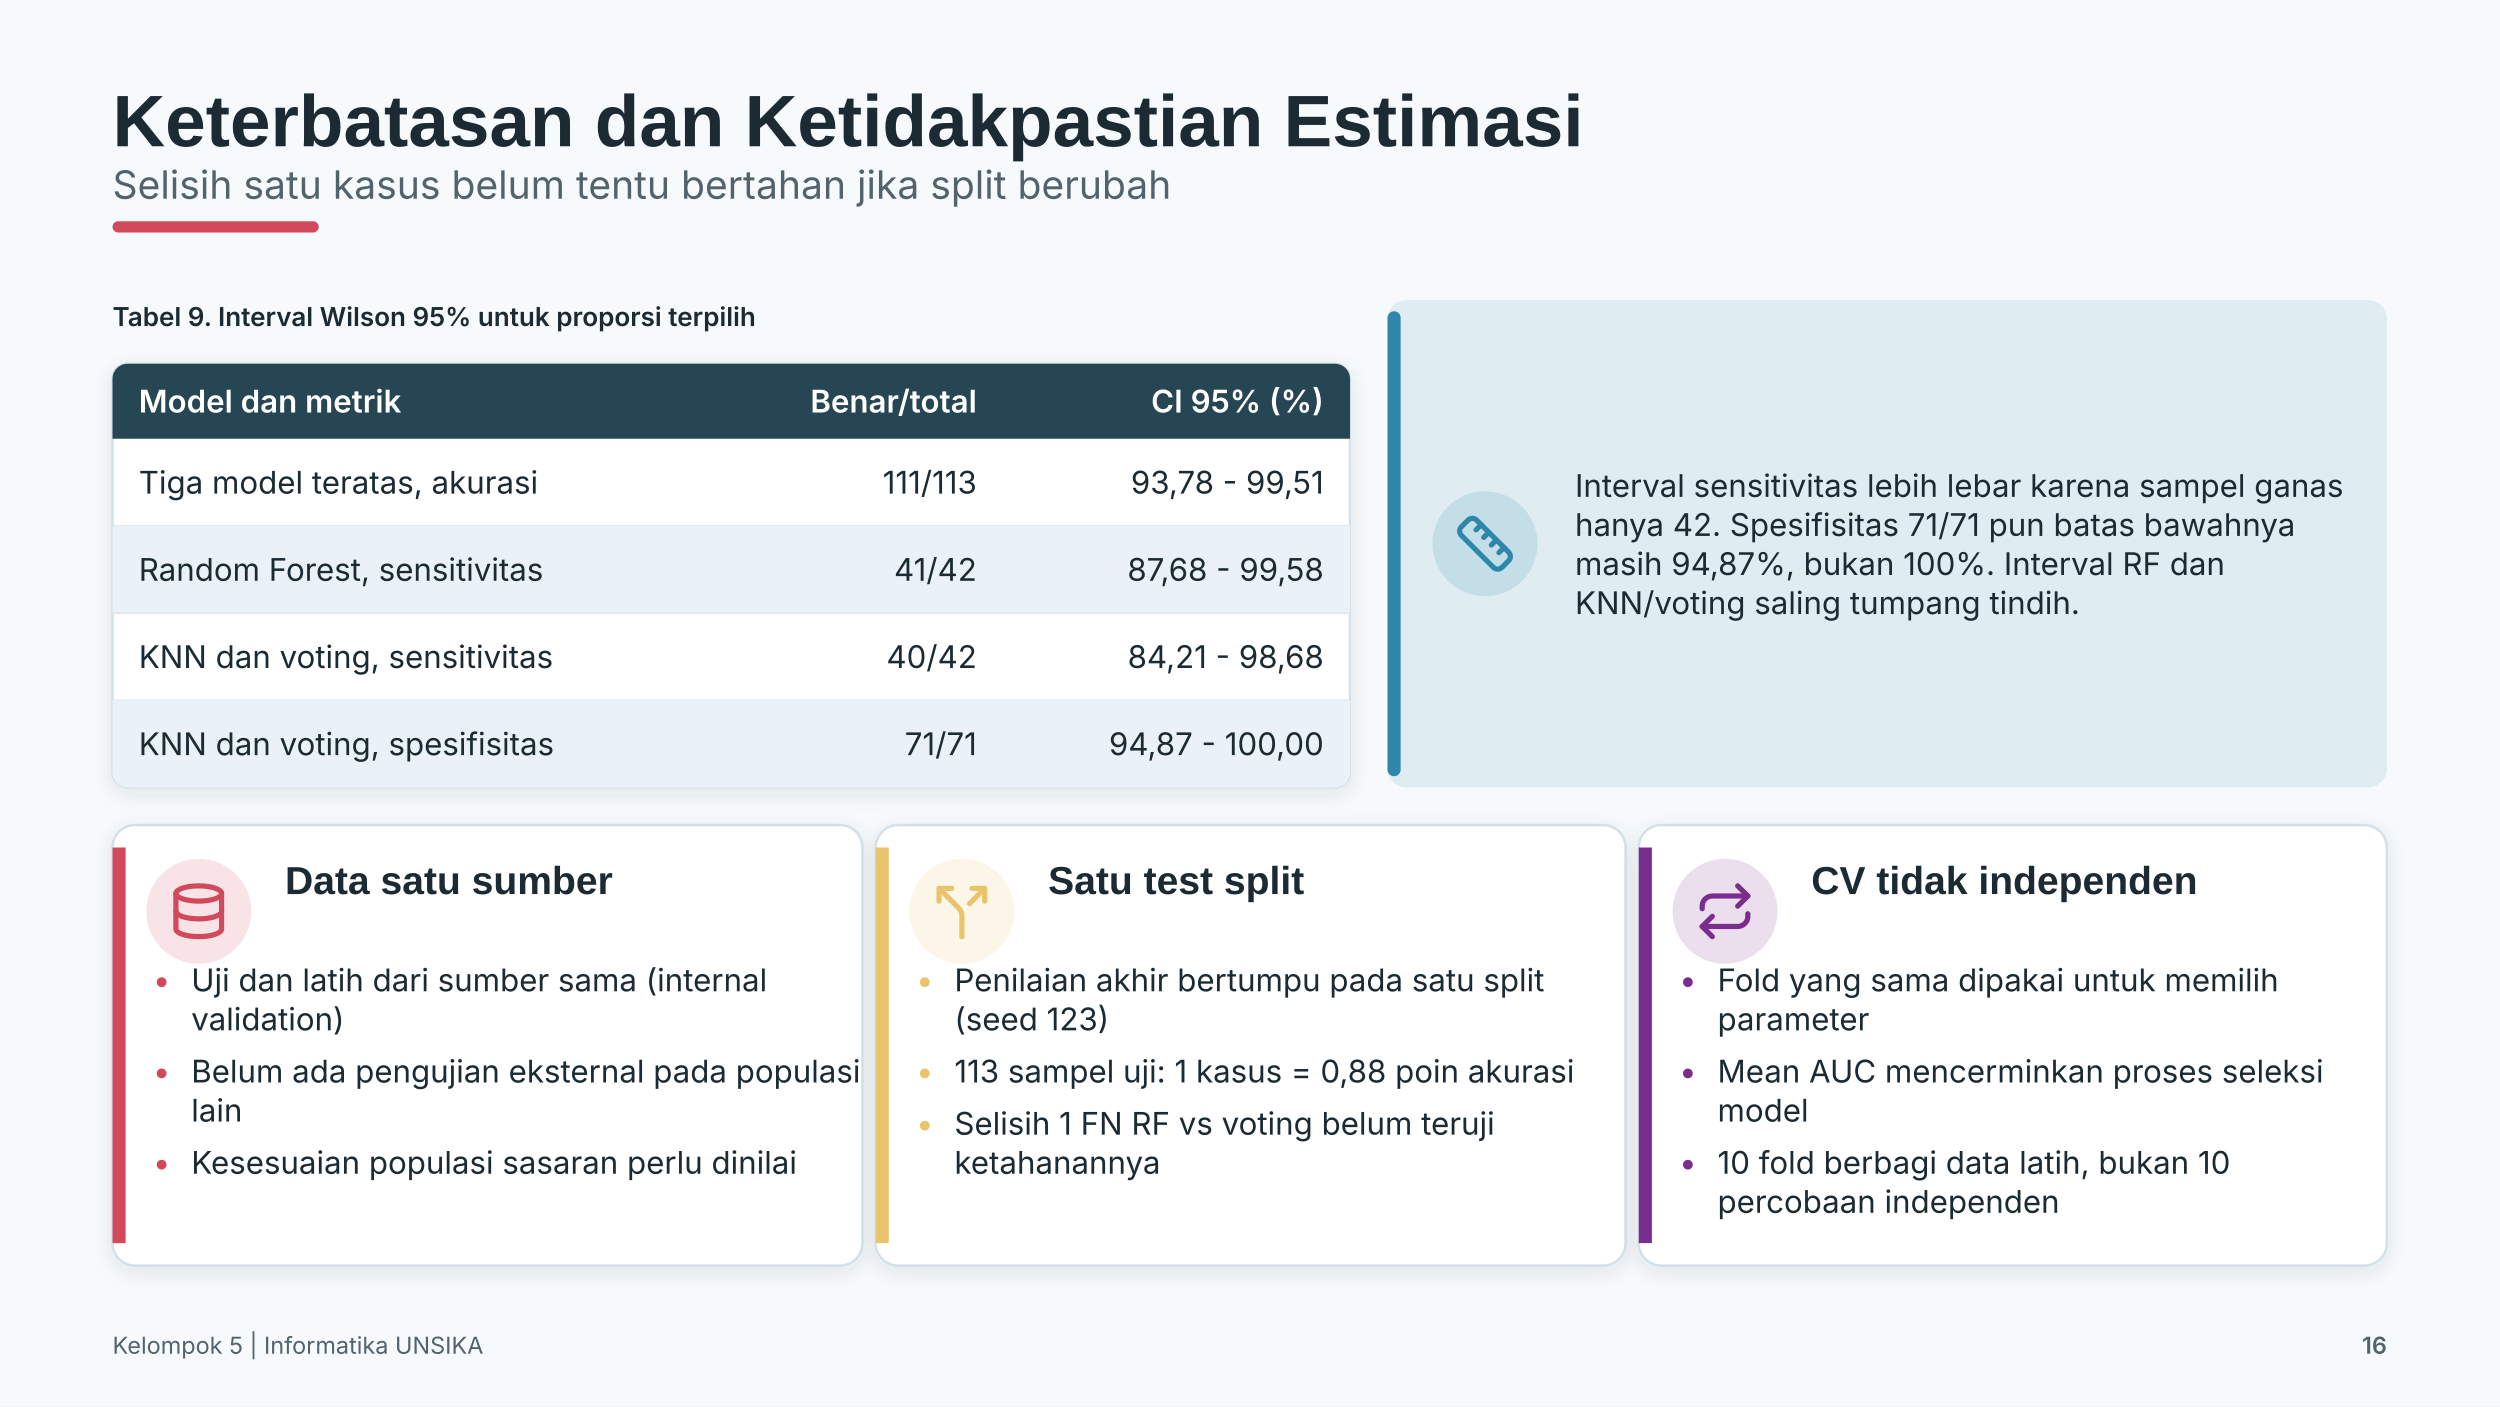
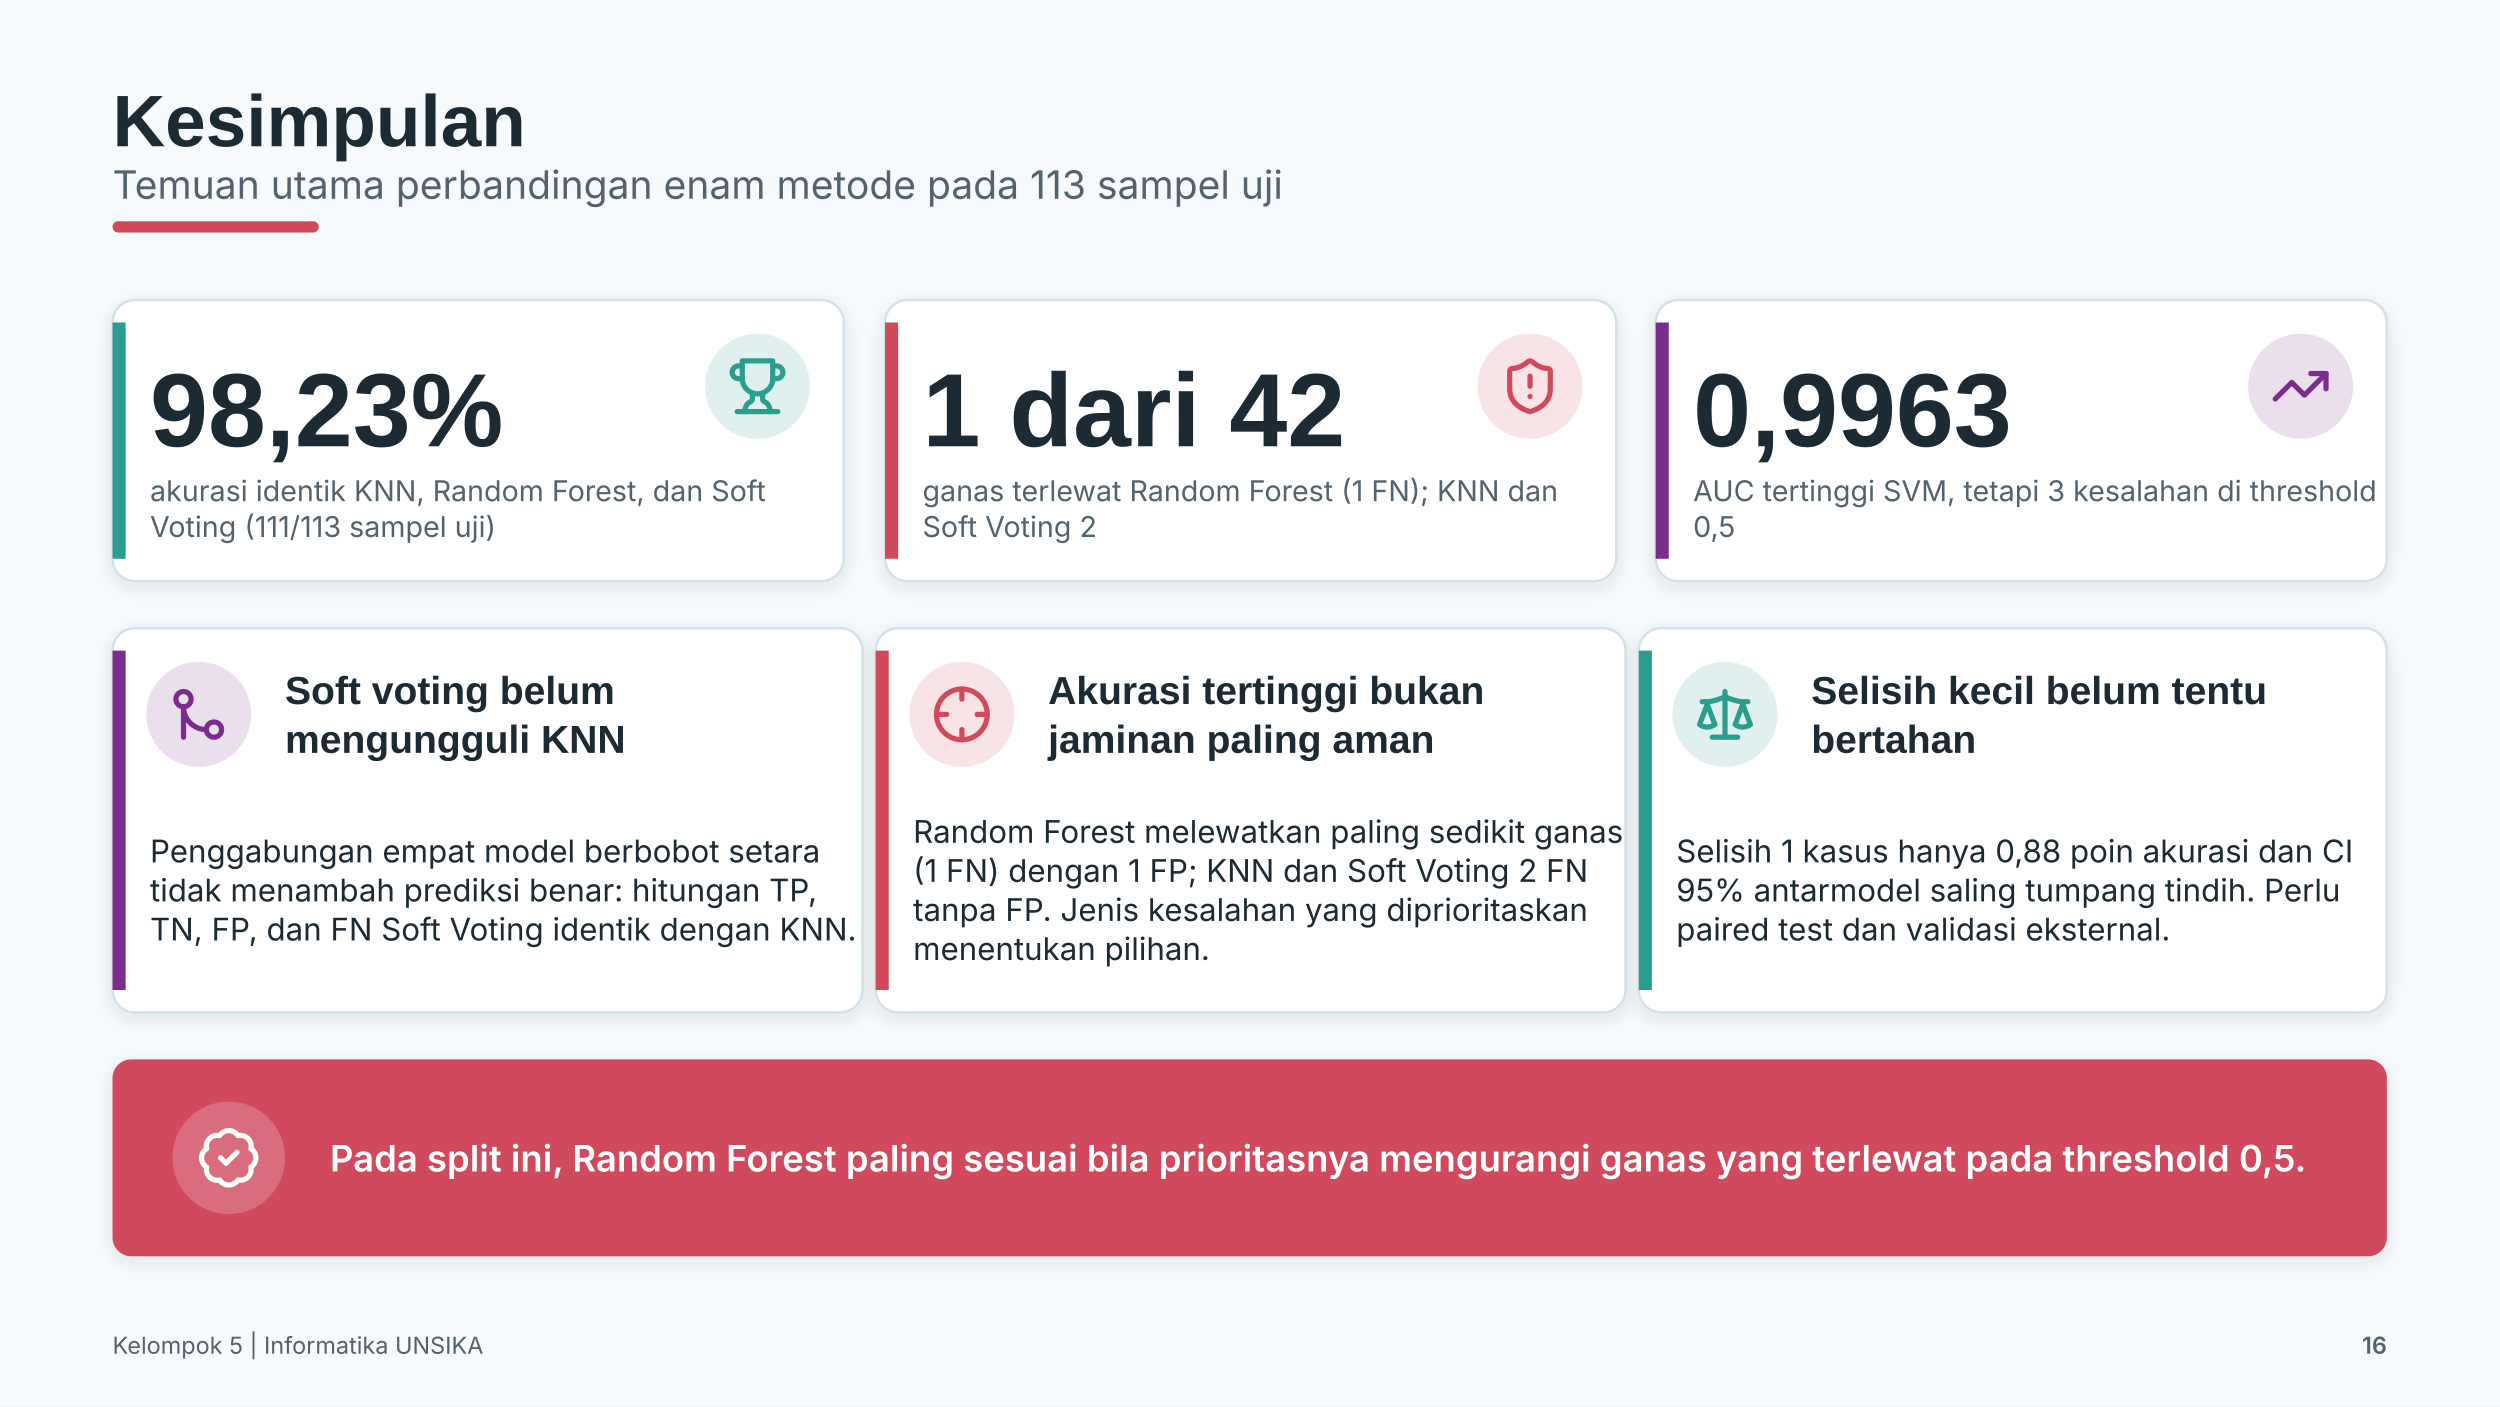
<svg xmlns="http://www.w3.org/2000/svg" width="1333.33" height="750.00" viewBox="0 0 1333.33 750.00">
  <defs>
    <filter id="soft" x="-20%" y="-20%" width="140%" height="140%">
      <feDropShadow dx="0" dy="3" stdDeviation="5" flood-color="#1B2A33" flood-opacity="0.10" />
    </filter>
  </defs>
  <rect x="0.00" y="0.00" width="1333.33" height="750.00" fill="#F7FAFC" />
-   <text x="60.00" y="78.00" font-family="'Poppins','Calibri',Arial,sans-serif" font-size="38.89" font-weight="700" fill="#1B2A33">Keterbatasan dan Ketidakpastian Estimasi</text>
-   <text x="60.00" y="106.00" font-family="'Inter','Calibri',Arial,sans-serif" font-size="20.83" font-weight="400" fill="#52636E">Selisih satu kasus belum tentu bertahan jika split berubah</text>
+   <text x="60.00" y="78.00" font-family="'Poppins','Calibri',Arial,sans-serif" font-size="38.89" font-weight="700" fill="#1B2A33">Kesimpulan</text>
+   <text x="60.00" y="106.00" font-family="'Inter','Calibri',Arial,sans-serif" font-size="20.83" font-weight="400" fill="#52636E">Temuan utama perbandingan enam metode pada 113 sampel uji</text>
  <rect x="60.00" y="118.00" width="110.00" height="6.00" fill="#D1495B" rx="3.00" />
-   <text x="60.00" y="173.89" font-family="'Inter','Calibri',Arial,sans-serif" font-size="13.89" font-weight="600" fill="#1B2A33">Tabel 9. Interval Wilson 95% untuk proporsi terpilih</text>
-   <clipPath id="tbl60_160">
-     <rect x="60.00" y="194.00" width="660.00" height="226.00" rx="8" />
-   </clipPath>
-   <rect x="60.00" y="194.00" width="660.00" height="226.00" fill="#FFFFFF" rx="8.00" stroke="#D5E1E8" stroke-width="1.39" filter="url(#soft)" />
-   <g clip-path="url(#tbl60_160)">
-     <rect x="60.00" y="194.00" width="660.00" height="40.00" fill="#264653" />
-     <text x="74.00" y="220.00" font-family="'Inter','Calibri',Arial,sans-serif" font-size="16.67" font-weight="600" fill="#FFFFFF">Model dan metrik</text>
-     <text x="520.97" y="220.00" font-family="'Inter','Calibri',Arial,sans-serif" font-size="16.67" font-weight="600" fill="#FFFFFF" text-anchor="end">Benar/total</text>
-     <text x="706.00" y="220.00" font-family="'Inter','Calibri',Arial,sans-serif" font-size="16.67" font-weight="600" fill="#FFFFFF" text-anchor="end">CI 95% (%)</text>
-     <text x="74.00" y="263.25" font-family="'Inter','Calibri',Arial,sans-serif" font-size="16.67" font-weight="400" fill="#1B2A33">Tiga model teratas, akurasi</text>
-     <text x="520.97" y="263.25" font-family="'Inter','Calibri',Arial,sans-serif" font-size="16.67" font-weight="400" fill="#1B2A33" text-anchor="end">111/113</text>
-     <text x="706.00" y="263.25" font-family="'Inter','Calibri',Arial,sans-serif" font-size="16.67" font-weight="400" fill="#1B2A33" text-anchor="end">93,78 - 99,51</text>
-     <line x1="60.00" y1="280.50" x2="720.00" y2="280.50" stroke="#D5E1E8" stroke-width="1.04" opacity="0.7" />
-     <rect x="60.00" y="280.50" width="660.00" height="46.50" fill="#EAF2F7" />
-     <text x="74.00" y="309.75" font-family="'Inter','Calibri',Arial,sans-serif" font-size="16.67" font-weight="400" fill="#1B2A33">Random Forest, sensitivitas</text>
-     <text x="520.97" y="309.75" font-family="'Inter','Calibri',Arial,sans-serif" font-size="16.67" font-weight="400" fill="#1B2A33" text-anchor="end">41/42</text>
-     <text x="706.00" y="309.75" font-family="'Inter','Calibri',Arial,sans-serif" font-size="16.67" font-weight="400" fill="#1B2A33" text-anchor="end">87,68 - 99,58</text>
-     <line x1="60.00" y1="327.00" x2="720.00" y2="327.00" stroke="#D5E1E8" stroke-width="1.04" opacity="0.7" />
-     <text x="74.00" y="356.25" font-family="'Inter','Calibri',Arial,sans-serif" font-size="16.67" font-weight="400" fill="#1B2A33">KNN dan voting, sensitivitas</text>
-     <text x="520.97" y="356.25" font-family="'Inter','Calibri',Arial,sans-serif" font-size="16.67" font-weight="400" fill="#1B2A33" text-anchor="end">40/42</text>
-     <text x="706.00" y="356.25" font-family="'Inter','Calibri',Arial,sans-serif" font-size="16.67" font-weight="400" fill="#1B2A33" text-anchor="end">84,21 - 98,68</text>
-     <line x1="60.00" y1="373.50" x2="720.00" y2="373.50" stroke="#D5E1E8" stroke-width="1.04" opacity="0.7" />
-     <rect x="60.00" y="373.50" width="660.00" height="46.50" fill="#EAF2F7" />
-     <text x="74.00" y="402.75" font-family="'Inter','Calibri',Arial,sans-serif" font-size="16.67" font-weight="400" fill="#1B2A33">KNN dan voting, spesifisitas</text>
-     <text x="520.97" y="402.75" font-family="'Inter','Calibri',Arial,sans-serif" font-size="16.67" font-weight="400" fill="#1B2A33" text-anchor="end">71/71</text>
-     <text x="706.00" y="402.75" font-family="'Inter','Calibri',Arial,sans-serif" font-size="16.67" font-weight="400" fill="#1B2A33" text-anchor="end">94,87 - 100,00</text>
+   <rect x="60.00" y="160.00" width="390.00" height="150.00" fill="#FFFFFF" rx="12.00" stroke="#D5E1E8" stroke-width="1.39" filter="url(#soft)" />
+   <rect x="60.00" y="172.00" width="7.00" height="126.00" fill="#2A9D8F" />
+   <circle cx="404.00" cy="206.00" r="28.00" fill="#2A9D8F" fill-opacity="0.15" />
+   <g transform="translate(387.76,189.76) scale(1.3533)" fill="none" stroke="#2A9D8F" stroke-width="2.053" stroke-linecap="round" stroke-linejoin="round">
+     <path d="M6 9H4.5a2.5 2.5 0 0 1 0-5H6" />
+     <path d="M18 9h1.5a2.5 2.5 0 0 0 0-5H18" />
+     <path d="M4 22h16" />
+     <path d="M10 14.66V17c0 .55-.47.98-.97 1.21C7.85 18.75 7 20.24 7 22" />
+     <path d="M14 14.66V17c0 .55.47.98.97 1.21C16.15 18.75 17 20.24 17 22" />
+     <path d="M18 2H6v7a6 6 0 0 0 12 0V2Z" />
  </g>
-   <rect x="740.00" y="160.00" width="533.00" height="260.00" fill="#2E86AB" rx="10.00" fill-opacity="0.12" />
-   <rect x="740.00" y="166.00" width="7.00" height="248.00" fill="#2E86AB" rx="3.50" />
-   <circle cx="792.00" cy="290.00" r="28.00" fill="#2E86AB" fill-opacity="0.15" />
-   <g transform="translate(775.76,273.76) scale(1.3533)" fill="none" stroke="#2E86AB" stroke-width="2.053" stroke-linecap="round" stroke-linejoin="round">
-     <path d="M21.3 15.3a2.4 2.4 0 0 1 0 3.4l-2.6 2.6a2.4 2.4 0 0 1-3.4 0L2.7 8.7a2.41 2.41 0 0 1 0-3.4l2.6-2.6a2.41 2.41 0 0 1 3.4 0Z" />
-     <path d="m14.5 12.5 2-2" />
-     <path d="m11.5 9.5 2-2" />
-     <path d="m8.5 6.5 2-2" />
-     <path d="m17.5 15.5 2-2" />
+   <text x="80.00" y="238.00" font-family="'Poppins','Calibri',Arial,sans-serif" font-size="55.56" font-weight="700" fill="#1B2A33">98,23%</text>
+   <text x="80.00" y="267.28" font-family="'Inter','Calibri',Arial,sans-serif" font-size="15.28" font-weight="400" fill="#52636E">akurasi identik KNN, Random Forest, dan Soft</text>
+   <text x="80.00" y="286.38" font-family="'Inter','Calibri',Arial,sans-serif" font-size="15.28" font-weight="400" fill="#52636E">Voting (111/113 sampel uji)</text>
+   <rect x="472.00" y="160.00" width="390.00" height="150.00" fill="#FFFFFF" rx="12.00" stroke="#D5E1E8" stroke-width="1.39" filter="url(#soft)" />
+   <rect x="472.00" y="172.00" width="7.00" height="126.00" fill="#D1495B" />
+   <circle cx="816.00" cy="206.00" r="28.00" fill="#D1495B" fill-opacity="0.15" />
+   <g transform="translate(799.76,189.76) scale(1.3533)" fill="none" stroke="#D1495B" stroke-width="2.053" stroke-linecap="round" stroke-linejoin="round">
+     <path d="M20 13c0 5-3.5 7.5-7.66 8.95a1 1 0 0 1-.67-.01C7.5 20.5 4 18 4 13V6a1 1 0 0 1 1-1c2 0 4.5-1.2 6.24-2.72a1.17 1.17 0 0 1 1.52 0C14.51 3.81 17 5 19 5a1 1 0 0 1 1 1z" />
+     <path d="M12 8v4" />
+     <path d="M12 16h.01" />
  </g>
-   <text x="840.00" y="265.00" font-family="'Inter','Calibri',Arial,sans-serif" font-size="16.67" font-weight="400" fill="#1B2A33">Interval sensitivitas lebih lebar karena sampel ganas</text>
-   <text x="840.00" y="285.83" font-family="'Inter','Calibri',Arial,sans-serif" font-size="16.67" font-weight="400" fill="#1B2A33">hanya 42. Spesifisitas 71/71 pun batas bawahnya</text>
-   <text x="840.00" y="306.67" font-family="'Inter','Calibri',Arial,sans-serif" font-size="16.67" font-weight="400" fill="#1B2A33">masih 94,87%, bukan 100%. Interval RF dan</text>
-   <text x="840.00" y="327.50" font-family="'Inter','Calibri',Arial,sans-serif" font-size="16.67" font-weight="400" fill="#1B2A33">KNN/voting saling tumpang tindih.</text>
-   <rect x="60.00" y="440.00" width="400.00" height="235.00" fill="#FFFFFF" rx="12.00" stroke="#D5E1E8" stroke-width="1.39" filter="url(#soft)" />
-   <rect x="60.00" y="452.00" width="7.00" height="211.00" fill="#D1495B" />
-   <circle cx="106.00" cy="486.00" r="28.00" fill="#D1495B" fill-opacity="0.15" />
-   <g transform="translate(89.76,469.76) scale(1.3533)" fill="none" stroke="#D1495B" stroke-width="2.053" stroke-linecap="round" stroke-linejoin="round">
-     <ellipse cx="12" cy="5" rx="9" ry="3" />
-     <path d="M3 5V19A9 3 0 0 0 21 19V5" />
-     <path d="M3 12A9 3 0 0 0 21 12" />
+   <text x="492.00" y="238.00" font-family="'Poppins','Calibri',Arial,sans-serif" font-size="55.56" font-weight="700" fill="#1B2A33">1 dari 42</text>
+   <text x="492.00" y="267.28" font-family="'Inter','Calibri',Arial,sans-serif" font-size="15.28" font-weight="400" fill="#52636E">ganas terlewat Random Forest (1 FN); KNN dan</text>
+   <text x="492.00" y="286.38" font-family="'Inter','Calibri',Arial,sans-serif" font-size="15.28" font-weight="400" fill="#52636E">Soft Voting 2</text>
+   <rect x="883.00" y="160.00" width="390.00" height="150.00" fill="#FFFFFF" rx="12.00" stroke="#D5E1E8" stroke-width="1.39" filter="url(#soft)" />
+   <rect x="883.00" y="172.00" width="7.00" height="126.00" fill="#7B2D8E" />
+   <circle cx="1227.00" cy="206.00" r="28.00" fill="#7B2D8E" fill-opacity="0.15" />
+   <g transform="translate(1210.76,189.76) scale(1.3533)" fill="none" stroke="#7B2D8E" stroke-width="2.053" stroke-linecap="round" stroke-linejoin="round">
+     <polyline points="22 7 13.5 15.5 8.5 10.5 2 17" />
+     <polyline points="16 7 22 7 22 13" />
  </g>
-   <text x="152.00" y="476.83" font-family="'Poppins','Calibri',Arial,sans-serif" font-size="20.83" font-weight="600" fill="#1B2A33">Data satu sumber</text>
-   <text x="82.00" y="528.67" font-family="'Inter','Calibri',Arial,sans-serif" font-size="16.67" font-weight="600" fill="#D1495B">•</text>
-   <text x="102.00" y="528.67" font-family="'Inter','Calibri',Arial,sans-serif" font-size="16.67" font-weight="400" fill="#1B2A33">Uji dan latih dari sumber sama (internal</text>
-   <text x="102.00" y="549.50" font-family="'Inter','Calibri',Arial,sans-serif" font-size="16.67" font-weight="400" fill="#1B2A33">validation)</text>
-   <text x="82.00" y="577.33" font-family="'Inter','Calibri',Arial,sans-serif" font-size="16.67" font-weight="600" fill="#D1495B">•</text>
-   <text x="102.00" y="577.33" font-family="'Inter','Calibri',Arial,sans-serif" font-size="16.67" font-weight="400" fill="#1B2A33">Belum ada pengujian eksternal pada populasi</text>
-   <text x="102.00" y="598.17" font-family="'Inter','Calibri',Arial,sans-serif" font-size="16.67" font-weight="400" fill="#1B2A33">lain</text>
-   <text x="82.00" y="626.00" font-family="'Inter','Calibri',Arial,sans-serif" font-size="16.67" font-weight="600" fill="#D1495B">•</text>
-   <text x="102.00" y="626.00" font-family="'Inter','Calibri',Arial,sans-serif" font-size="16.67" font-weight="400" fill="#1B2A33">Kesesuaian populasi sasaran perlu dinilai</text>
-   <rect x="467.00" y="440.00" width="400.00" height="235.00" fill="#FFFFFF" rx="12.00" stroke="#D5E1E8" stroke-width="1.39" filter="url(#soft)" />
-   <rect x="467.00" y="452.00" width="7.00" height="211.00" fill="#E9C46A" />
-   <circle cx="513.00" cy="486.00" r="28.00" fill="#E9C46A" fill-opacity="0.15" />
-   <g transform="translate(496.76,469.76) scale(1.3533)" fill="none" stroke="#E9C46A" stroke-width="2.053" stroke-linecap="round" stroke-linejoin="round">
-     <path d="M16 3h5v5" />
-     <path d="M8 3H3v5" />
-     <path d="M12 22v-8.3a4 4 0 0 0-1.172-2.872L3 3" />
-     <path d="m15 9 6-6" />
+   <text x="903.00" y="238.00" font-family="'Poppins','Calibri',Arial,sans-serif" font-size="55.56" font-weight="700" fill="#1B2A33">0,9963</text>
+   <text x="903.00" y="267.28" font-family="'Inter','Calibri',Arial,sans-serif" font-size="15.28" font-weight="400" fill="#52636E">AUC tertinggi SVM, tetapi 3 kesalahan di threshold</text>
+   <text x="903.00" y="286.38" font-family="'Inter','Calibri',Arial,sans-serif" font-size="15.28" font-weight="400" fill="#52636E">0,5</text>
+   <rect x="60.00" y="335.00" width="400.00" height="205.00" fill="#FFFFFF" rx="12.00" stroke="#D5E1E8" stroke-width="1.39" filter="url(#soft)" />
+   <rect x="60.00" y="347.00" width="7.00" height="181.00" fill="#7B2D8E" />
+   <circle cx="106.00" cy="381.00" r="28.00" fill="#7B2D8E" fill-opacity="0.15" />
+   <g transform="translate(89.76,364.76) scale(1.3533)" fill="none" stroke="#7B2D8E" stroke-width="2.053" stroke-linecap="round" stroke-linejoin="round">
+     <circle cx="18" cy="18" r="3" />
+     <circle cx="6" cy="6" r="3" />
+     <path d="M6 21V9a9 9 0 0 0 9 9" />
  </g>
-   <text x="559.00" y="476.83" font-family="'Poppins','Calibri',Arial,sans-serif" font-size="20.83" font-weight="600" fill="#1B2A33">Satu test split</text>
-   <text x="489.00" y="528.67" font-family="'Inter','Calibri',Arial,sans-serif" font-size="16.67" font-weight="600" fill="#E9C46A">•</text>
-   <text x="509.00" y="528.67" font-family="'Inter','Calibri',Arial,sans-serif" font-size="16.67" font-weight="400" fill="#1B2A33">Penilaian akhir bertumpu pada satu split</text>
-   <text x="509.00" y="549.50" font-family="'Inter','Calibri',Arial,sans-serif" font-size="16.67" font-weight="400" fill="#1B2A33">(seed 123)</text>
-   <text x="489.00" y="577.33" font-family="'Inter','Calibri',Arial,sans-serif" font-size="16.67" font-weight="600" fill="#E9C46A">•</text>
-   <text x="509.00" y="577.33" font-family="'Inter','Calibri',Arial,sans-serif" font-size="16.67" font-weight="400" fill="#1B2A33">113 sampel uji: 1 kasus = 0,88 poin akurasi</text>
-   <text x="489.00" y="605.17" font-family="'Inter','Calibri',Arial,sans-serif" font-size="16.67" font-weight="600" fill="#E9C46A">•</text>
-   <text x="509.00" y="605.17" font-family="'Inter','Calibri',Arial,sans-serif" font-size="16.67" font-weight="400" fill="#1B2A33">Selisih 1 FN RF vs voting belum teruji</text>
-   <text x="509.00" y="626.00" font-family="'Inter','Calibri',Arial,sans-serif" font-size="16.67" font-weight="400" fill="#1B2A33">ketahanannya</text>
-   <rect x="874.00" y="440.00" width="399.00" height="235.00" fill="#FFFFFF" rx="12.00" stroke="#D5E1E8" stroke-width="1.39" filter="url(#soft)" />
-   <rect x="874.00" y="452.00" width="7.00" height="211.00" fill="#7B2D8E" />
-   <circle cx="920.00" cy="486.00" r="28.00" fill="#7B2D8E" fill-opacity="0.15" />
-   <g transform="translate(903.76,469.76) scale(1.3533)" fill="none" stroke="#7B2D8E" stroke-width="2.053" stroke-linecap="round" stroke-linejoin="round">
-     <path d="m17 2 4 4-4 4" />
-     <path d="M3 11v-1a4 4 0 0 1 4-4h14" />
-     <path d="m7 22-4-4 4-4" />
-     <path d="M21 13v1a4 4 0 0 1-4 4H3" />
+   <text x="152.00" y="375.48" font-family="'Poppins','Calibri',Arial,sans-serif" font-size="20.83" font-weight="600" fill="#1B2A33">Soft voting belum</text>
+   <text x="152.00" y="401.52" font-family="'Poppins','Calibri',Arial,sans-serif" font-size="20.83" font-weight="600" fill="#1B2A33">mengungguli KNN</text>
+   <text x="80.00" y="459.92" font-family="'Inter','Calibri',Arial,sans-serif" font-size="16.67" font-weight="400" fill="#1B2A33">Penggabungan empat model berbobot setara</text>
+   <text x="80.00" y="480.75" font-family="'Inter','Calibri',Arial,sans-serif" font-size="16.67" font-weight="400" fill="#1B2A33">tidak menambah prediksi benar: hitungan TP,</text>
+   <text x="80.00" y="501.58" font-family="'Inter','Calibri',Arial,sans-serif" font-size="16.67" font-weight="400" fill="#1B2A33">TN, FP, dan FN Soft Voting identik dengan KNN.</text>
+   <rect x="467.00" y="335.00" width="400.00" height="205.00" fill="#FFFFFF" rx="12.00" stroke="#D5E1E8" stroke-width="1.39" filter="url(#soft)" />
+   <rect x="467.00" y="347.00" width="7.00" height="181.00" fill="#D1495B" />
+   <circle cx="513.00" cy="381.00" r="28.00" fill="#D1495B" fill-opacity="0.15" />
+   <g transform="translate(496.76,364.76) scale(1.3533)" fill="none" stroke="#D1495B" stroke-width="2.053" stroke-linecap="round" stroke-linejoin="round">
+     <circle cx="12" cy="12" r="10" />
+     <line x1="22" x2="18" y1="12" y2="12" />
+     <line x1="6" x2="2" y1="12" y2="12" />
+     <line x1="12" x2="12" y1="6" y2="2" />
+     <line x1="12" x2="12" y1="22" y2="18" />
  </g>
-   <text x="966.00" y="476.83" font-family="'Poppins','Calibri',Arial,sans-serif" font-size="20.83" font-weight="600" fill="#1B2A33">CV tidak independen</text>
-   <text x="896.00" y="528.67" font-family="'Inter','Calibri',Arial,sans-serif" font-size="16.67" font-weight="600" fill="#7B2D8E">•</text>
-   <text x="916.00" y="528.67" font-family="'Inter','Calibri',Arial,sans-serif" font-size="16.67" font-weight="400" fill="#1B2A33">Fold yang sama dipakai untuk memilih</text>
-   <text x="916.00" y="549.50" font-family="'Inter','Calibri',Arial,sans-serif" font-size="16.67" font-weight="400" fill="#1B2A33">parameter</text>
-   <text x="896.00" y="577.33" font-family="'Inter','Calibri',Arial,sans-serif" font-size="16.67" font-weight="600" fill="#7B2D8E">•</text>
-   <text x="916.00" y="577.33" font-family="'Inter','Calibri',Arial,sans-serif" font-size="16.67" font-weight="400" fill="#1B2A33">Mean AUC mencerminkan proses seleksi</text>
-   <text x="916.00" y="598.17" font-family="'Inter','Calibri',Arial,sans-serif" font-size="16.67" font-weight="400" fill="#1B2A33">model</text>
-   <text x="896.00" y="626.00" font-family="'Inter','Calibri',Arial,sans-serif" font-size="16.67" font-weight="600" fill="#7B2D8E">•</text>
-   <text x="916.00" y="626.00" font-family="'Inter','Calibri',Arial,sans-serif" font-size="16.67" font-weight="400" fill="#1B2A33">10 fold berbagi data latih, bukan 10</text>
-   <text x="916.00" y="646.83" font-family="'Inter','Calibri',Arial,sans-serif" font-size="16.67" font-weight="400" fill="#1B2A33">percobaan independen</text>
+   <text x="559.00" y="375.48" font-family="'Poppins','Calibri',Arial,sans-serif" font-size="20.83" font-weight="600" fill="#1B2A33">Akurasi tertinggi bukan</text>
+   <text x="559.00" y="401.52" font-family="'Poppins','Calibri',Arial,sans-serif" font-size="20.83" font-weight="600" fill="#1B2A33">jaminan paling aman</text>
+   <text x="487.00" y="449.50" font-family="'Inter','Calibri',Arial,sans-serif" font-size="16.67" font-weight="400" fill="#1B2A33">Random Forest melewatkan paling sedikit ganas</text>
+   <text x="487.00" y="470.33" font-family="'Inter','Calibri',Arial,sans-serif" font-size="16.67" font-weight="400" fill="#1B2A33">(1 FN) dengan 1 FP; KNN dan Soft Voting 2 FN</text>
+   <text x="487.00" y="491.17" font-family="'Inter','Calibri',Arial,sans-serif" font-size="16.67" font-weight="400" fill="#1B2A33">tanpa FP. Jenis kesalahan yang diprioritaskan</text>
+   <text x="487.00" y="512.00" font-family="'Inter','Calibri',Arial,sans-serif" font-size="16.67" font-weight="400" fill="#1B2A33">menentukan pilihan.</text>
+   <rect x="874.00" y="335.00" width="399.00" height="205.00" fill="#FFFFFF" rx="12.00" stroke="#D5E1E8" stroke-width="1.39" filter="url(#soft)" />
+   <rect x="874.00" y="347.00" width="7.00" height="181.00" fill="#2A9D8F" />
+   <circle cx="920.00" cy="381.00" r="28.00" fill="#2A9D8F" fill-opacity="0.15" />
+   <g transform="translate(903.76,364.76) scale(1.3533)" fill="none" stroke="#2A9D8F" stroke-width="2.053" stroke-linecap="round" stroke-linejoin="round">
+     <path d="m16 16 3-8 3 8c-.87.65-1.92 1-3 1s-2.13-.35-3-1Z" />
+     <path d="m2 16 3-8 3 8c-.87.65-1.92 1-3 1s-2.13-.35-3-1Z" />
+     <path d="M7 21h10" />
+     <path d="M12 3v18" />
+     <path d="M3 7h2c2 0 5-1 7-2 2 1 5 2 7 2h2" />
+   </g>
+   <text x="966.00" y="375.48" font-family="'Poppins','Calibri',Arial,sans-serif" font-size="20.83" font-weight="600" fill="#1B2A33">Selisih kecil belum tentu</text>
+   <text x="966.00" y="401.52" font-family="'Poppins','Calibri',Arial,sans-serif" font-size="20.83" font-weight="600" fill="#1B2A33">bertahan</text>
+   <text x="894.00" y="459.92" font-family="'Inter','Calibri',Arial,sans-serif" font-size="16.67" font-weight="400" fill="#1B2A33">Selisih 1 kasus hanya 0,88 poin akurasi dan CI</text>
+   <text x="894.00" y="480.75" font-family="'Inter','Calibri',Arial,sans-serif" font-size="16.67" font-weight="400" fill="#1B2A33">95% antarmodel saling tumpang tindih. Perlu</text>
+   <text x="894.00" y="501.58" font-family="'Inter','Calibri',Arial,sans-serif" font-size="16.67" font-weight="400" fill="#1B2A33">paired test dan validasi eksternal.</text>
+   <rect x="60.00" y="565.00" width="1213.00" height="105.00" fill="#D1495B" rx="10.00" filter="url(#soft)" />
+   <circle cx="122.00" cy="617.50" r="30.00" fill="#FFFFFF" fill-opacity="0.2" />
+   <g transform="translate(104.60,600.10) scale(1.45)" fill="none" stroke="#FFFFFF" stroke-width="1.916" stroke-linecap="round" stroke-linejoin="round">
+     <path d="M3.85 8.62a4 4 0 0 1 4.78-4.77 4 4 0 0 1 6.74 0 4 4 0 0 1 4.78 4.78 4 4 0 0 1 0 6.74 4 4 0 0 1-4.77 4.78 4 4 0 0 1-6.75 0 4 4 0 0 1-4.78-4.77 4 4 0 0 1 0-6.76Z" />
+     <path d="m9 12 2 2 4-4" />
+   </g>
+   <text x="176.00" y="624.79" font-family="'Inter','Calibri',Arial,sans-serif" font-size="19.44" font-weight="600" fill="#FFFFFF">Pada split ini, Random Forest paling sesuai bila prioritasnya mengurangi ganas yang terlewat pada threshold 0,5.</text>
  <text x="60.00" y="722.00" font-family="'Inter','Calibri',Arial,sans-serif" font-size="12.50" font-weight="400" fill="#52636E">Kelompok 5 | Informatika UNSIKA</text>
  <text x="1273.00" y="722.00" font-family="'Inter','Calibri',Arial,sans-serif" font-size="12.50" font-weight="600" fill="#52636E" text-anchor="end">16</text>
</svg>
